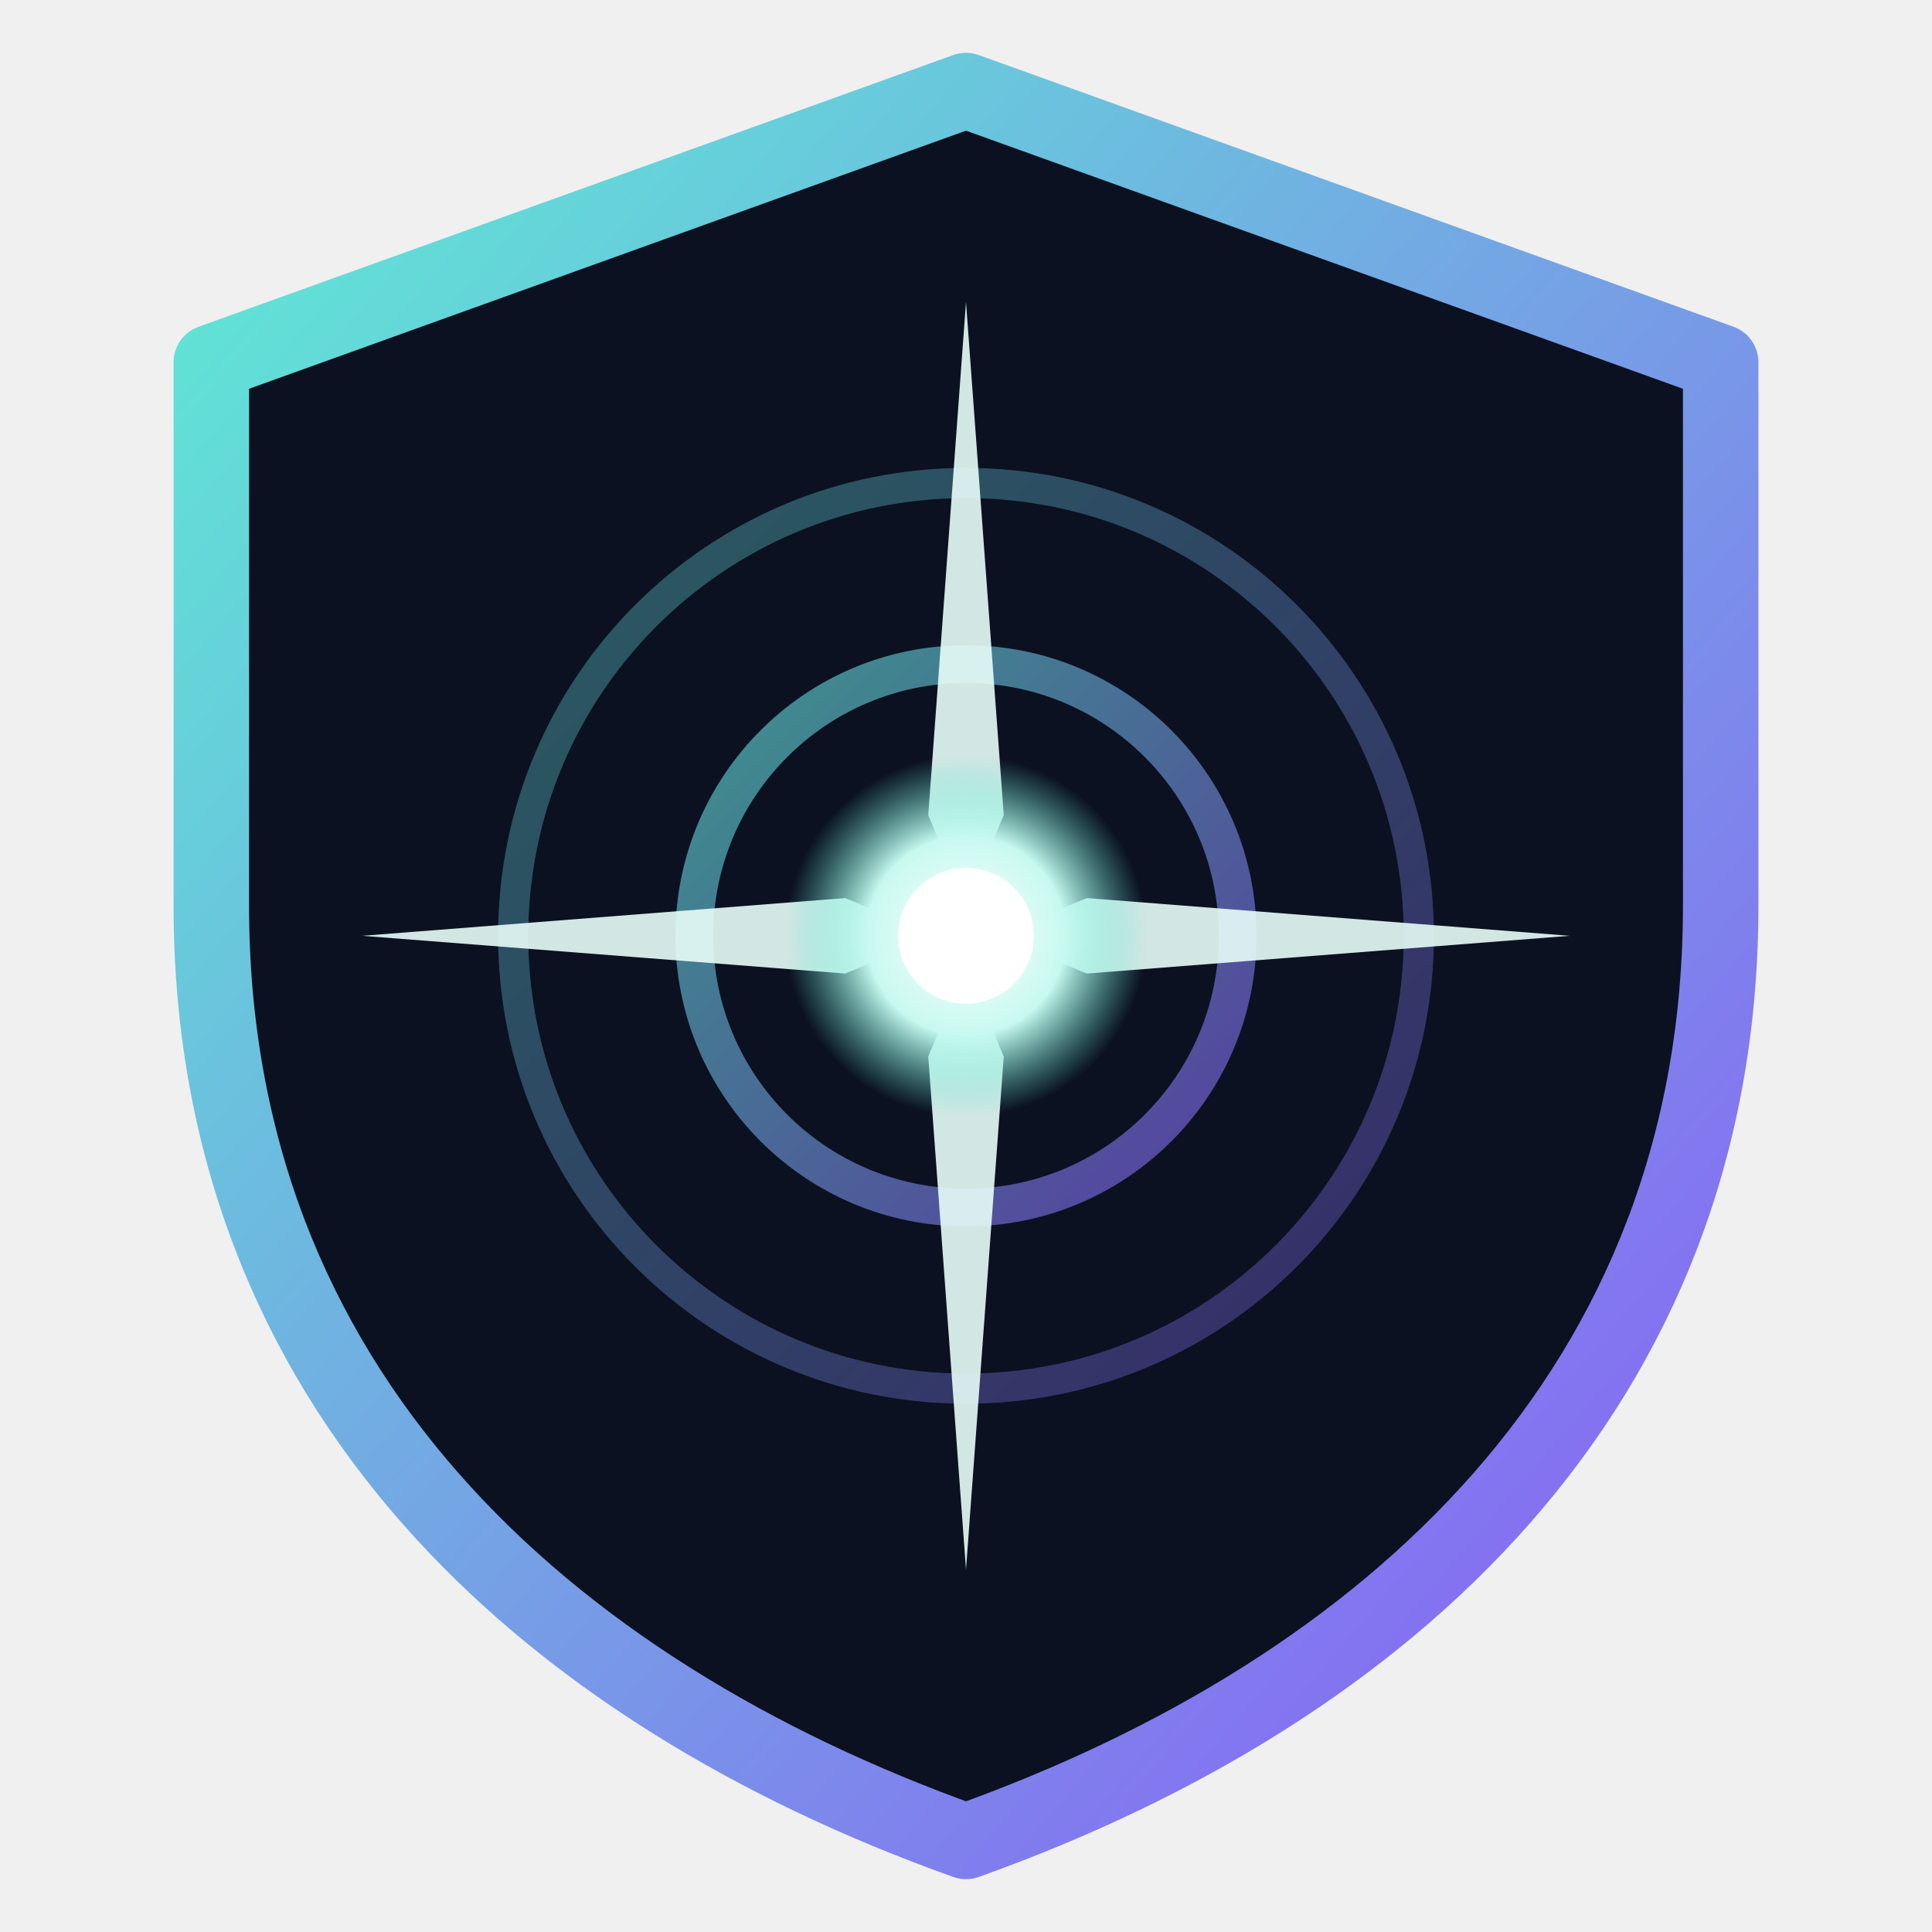
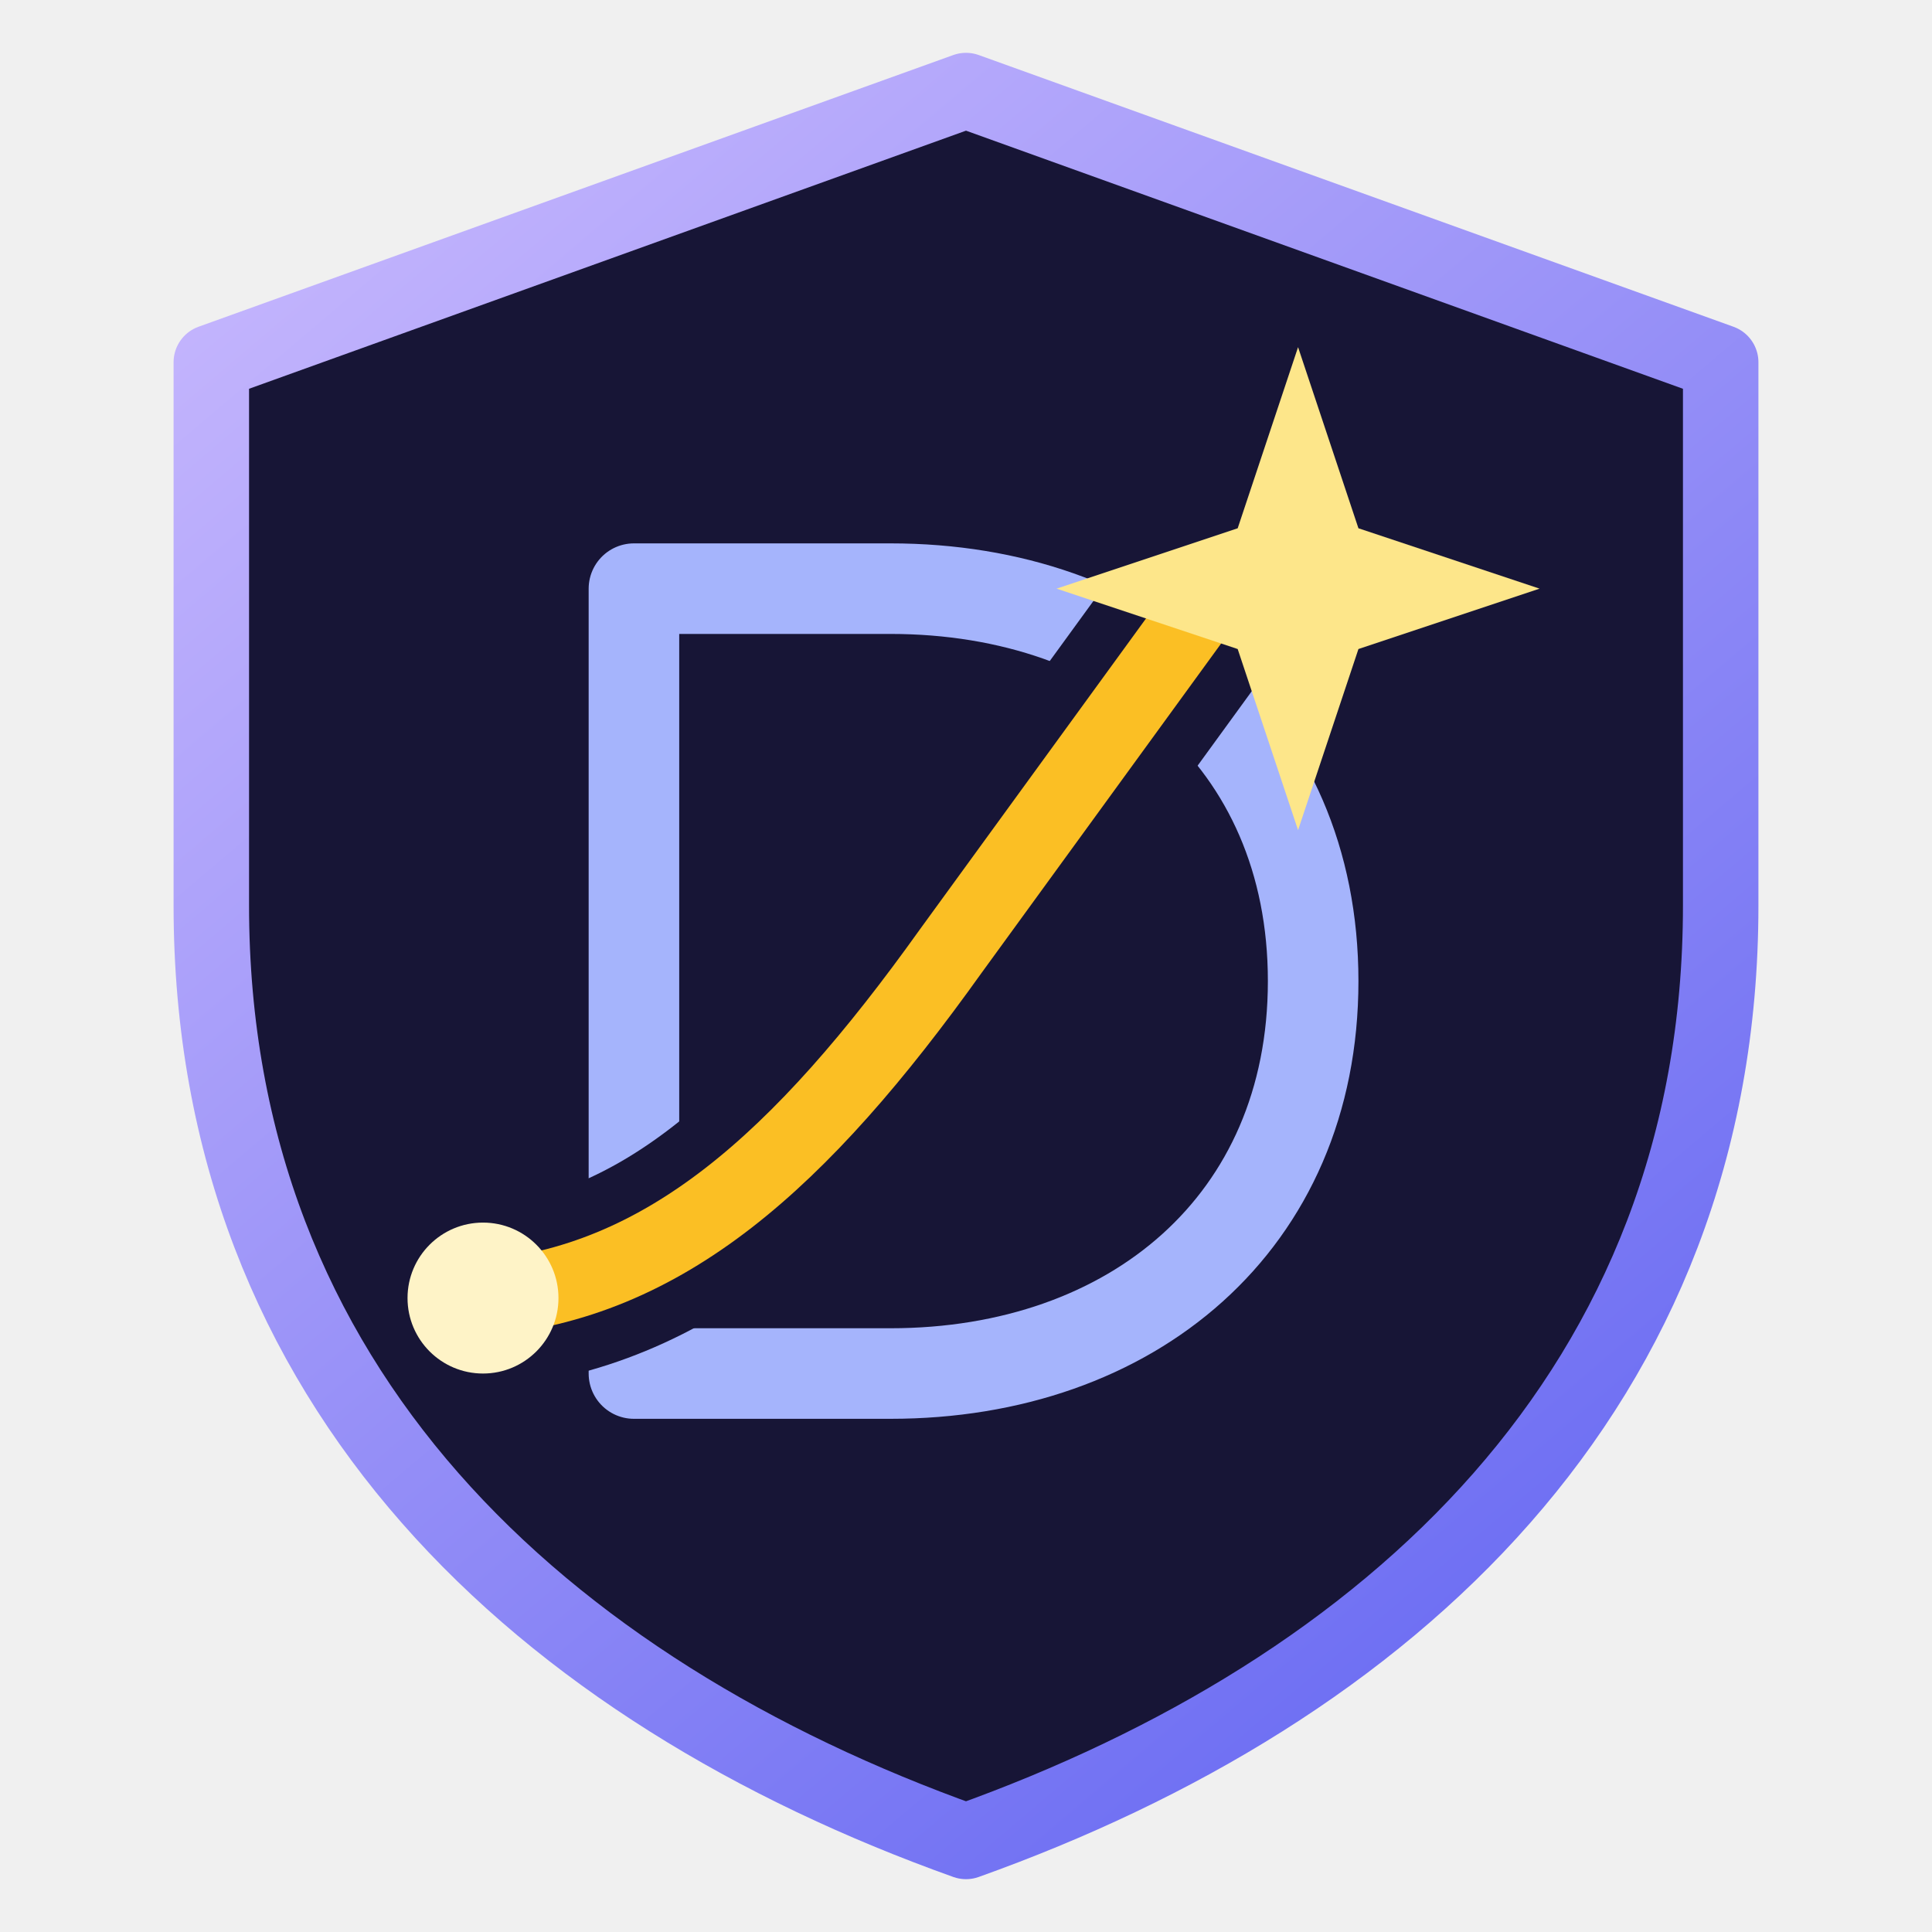
- <svg xmlns="http://www.w3.org/2000/svg" width="128" height="128" viewBox="0 0 128 128" role="img" aria-label="PSF Guard logo">
+ <svg xmlns="http://www.w3.org/2000/svg" width="128" height="128" viewBox="0 0 128 128" role="img" aria-label="PSF Guard Director">
  <defs>
-     <linearGradient id="g" x1="0" y1="0" x2="1" y2="1">
-       <stop offset="0" stop-color="#5eead4" />
-       <stop offset="1" stop-color="#8b5cf6" />
+     <linearGradient id="rim" x1="20" y1="12" x2="110" y2="118" gradientUnits="userSpaceOnUse">
+       <stop stop-color="#c4b5fd" />
+       <stop offset="1" stop-color="#6366f1" />
    </linearGradient>
-     <radialGradient id="core" cx="0.5" cy="0.5" r="0.5">
-       <stop offset="0" stop-color="#ffffff" />
-       <stop offset="0.55" stop-color="#c7f9ef" />
-       <stop offset="1" stop-color="#5eead4" stop-opacity="0" />
-     </radialGradient>
  </defs>
-   <path d="M64 6 L114 24 V60 C114 92 92 112 64 122 C36 112 14 92 14 60 V24 Z" fill="#0b1120" stroke="url(#g)" stroke-width="5" stroke-linejoin="round" />
-   <circle cx="64" cy="62" r="30" fill="none" stroke="url(#g)" stroke-width="2" opacity="0.35" />
-   <circle cx="64" cy="62" r="18" fill="none" stroke="url(#g)" stroke-width="2.5" opacity="0.6" />
-   <g fill="#e8fdf8">
-     <path d="M64 20 L66.5 54 L64 60 L61.5 54 Z" opacity="0.9" />
-     <path d="M64 104 L66.5 70 L64 64 L61.5 70 Z" opacity="0.9" />
-     <path d="M24 62 L56 59.5 L62 62 L56 64.5 Z" opacity="0.9" />
-     <path d="M104 62 L72 59.5 L66 62 L72 64.5 Z" opacity="0.9" />
-   </g>
-   <circle cx="64" cy="62" r="12" fill="url(#core)" />
-   <circle cx="64" cy="62" r="4.5" fill="#ffffff" />
+   <path d="M64 6 114 24v36c0 32-22 52-50 62-28-10-50-30-50-62V24Z" fill="#171536" stroke="url(#rim)" stroke-width="5" stroke-linejoin="round" />
+   <path d="M42 91V39h17c16 0 28 10 28 26S75 91 59 91Z" fill="none" stroke="#a5b4fc" stroke-width="6" stroke-linejoin="round" />
+   <path d="M32 86c12-1 21-9 31-23l16-22" fill="none" stroke="#171536" stroke-width="12" stroke-linecap="round" />
+   <path d="M32 86c12-1 21-9 31-23l16-22" fill="none" stroke="#fbbf24" stroke-width="5" stroke-linecap="round" />
+   <path d="m86 23 4 12 12 4-12 4-4 12-4-12-12-4 12-4Z" fill="#fde68a" />
+   <circle cx="32" cy="86" r="5" fill="#fef3c7" />
</svg>
